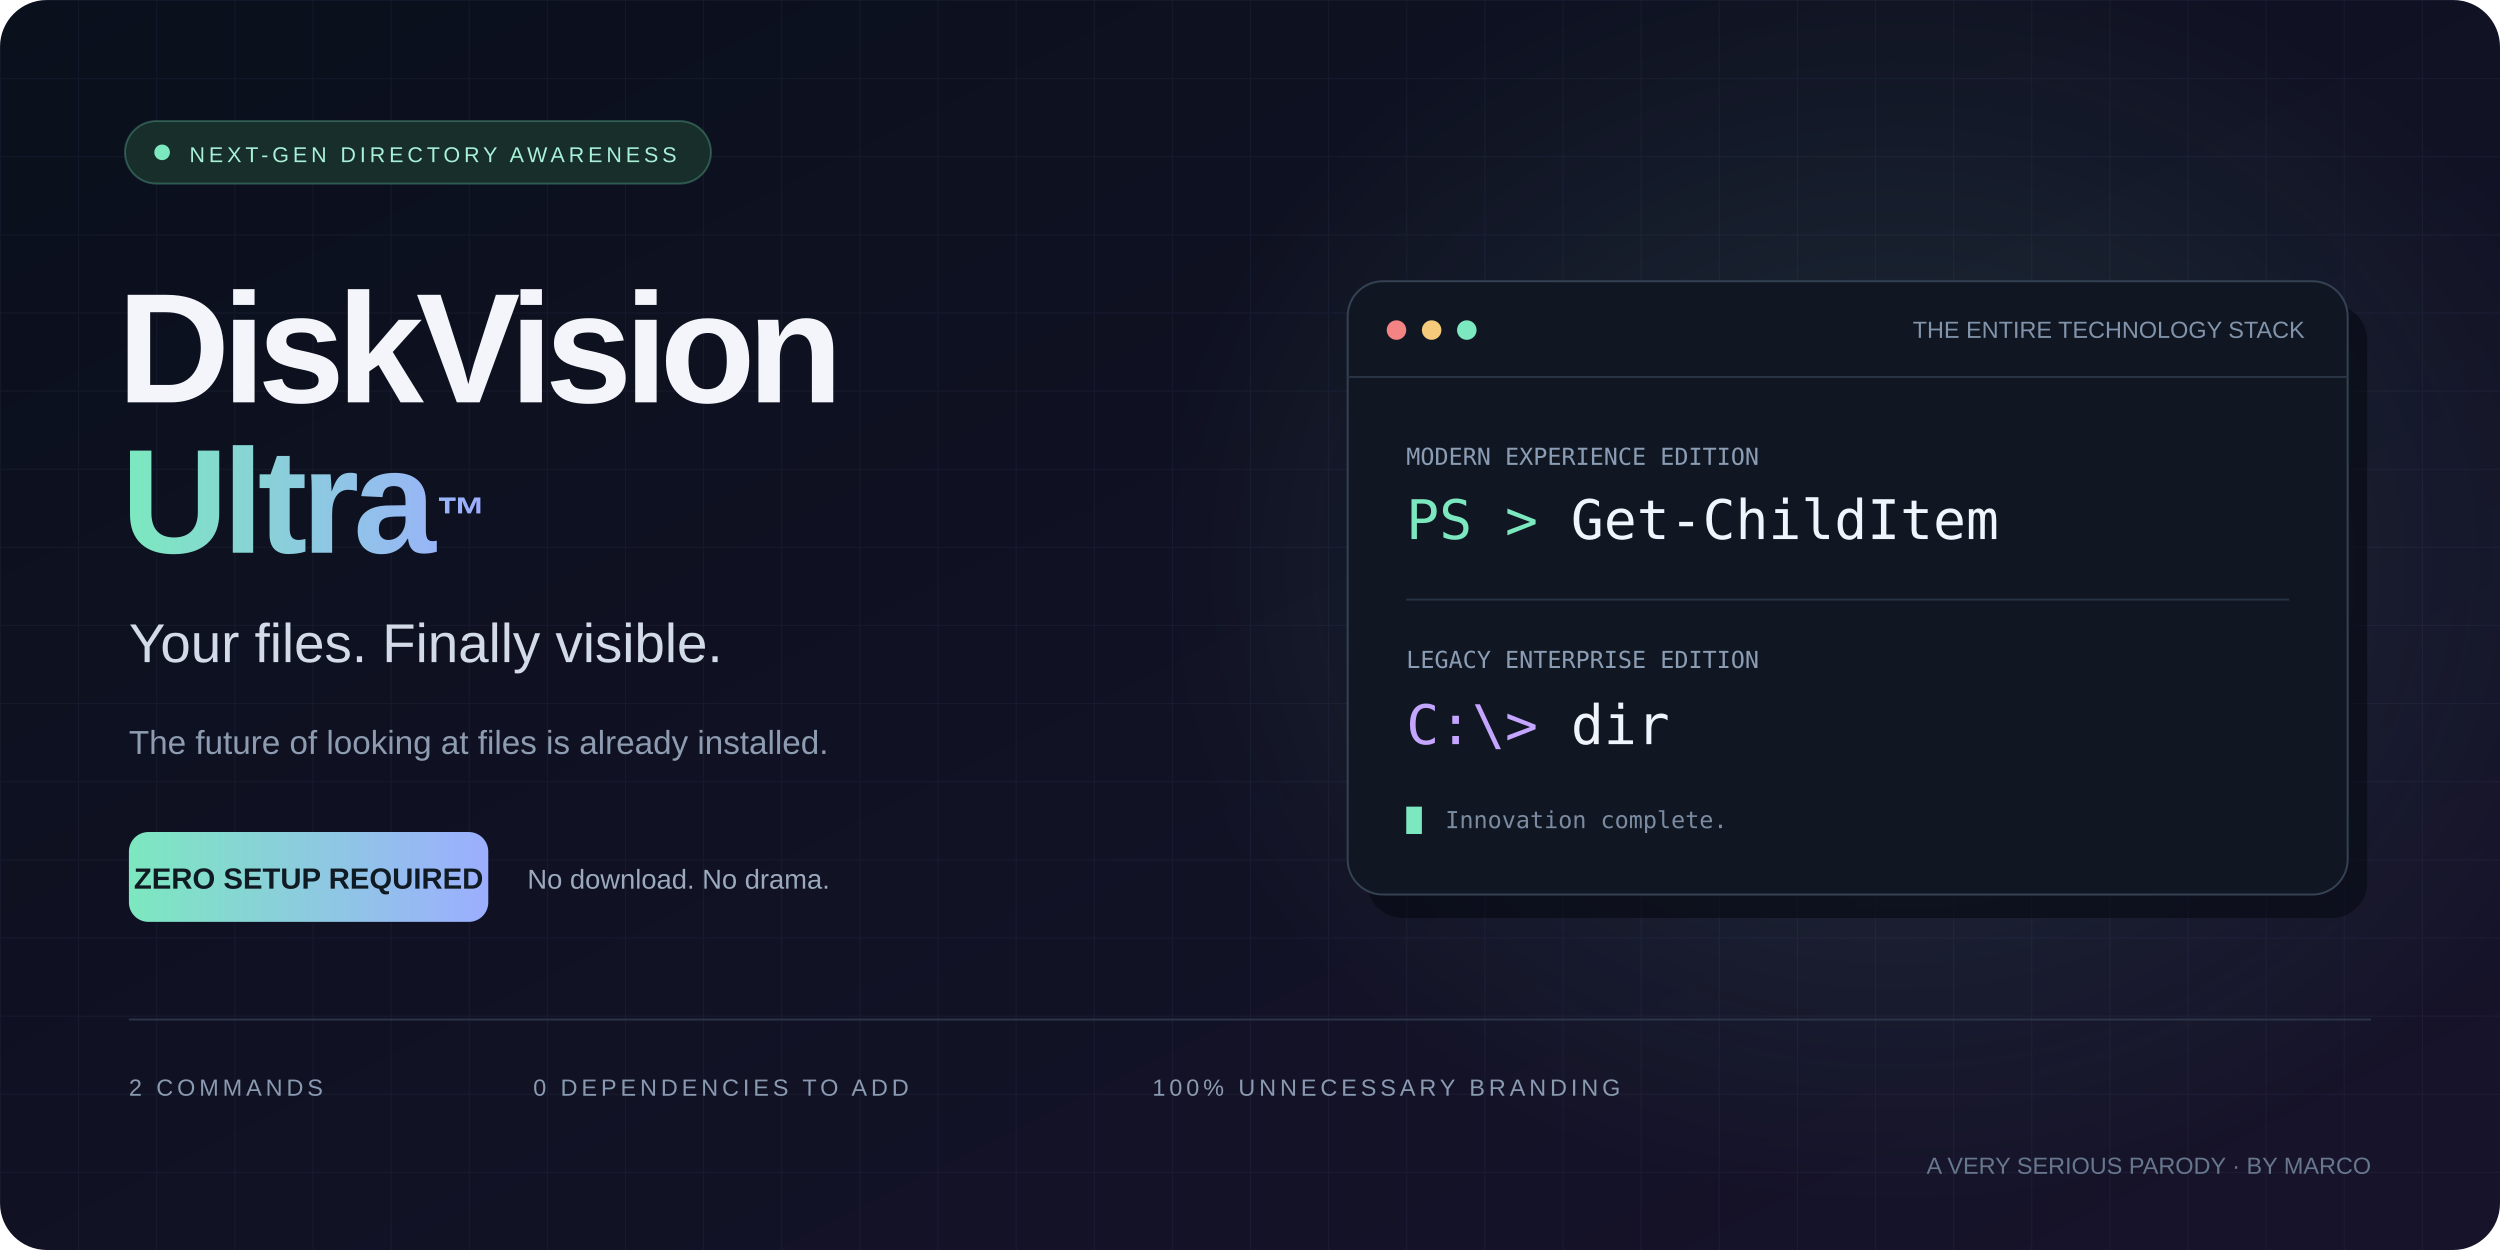
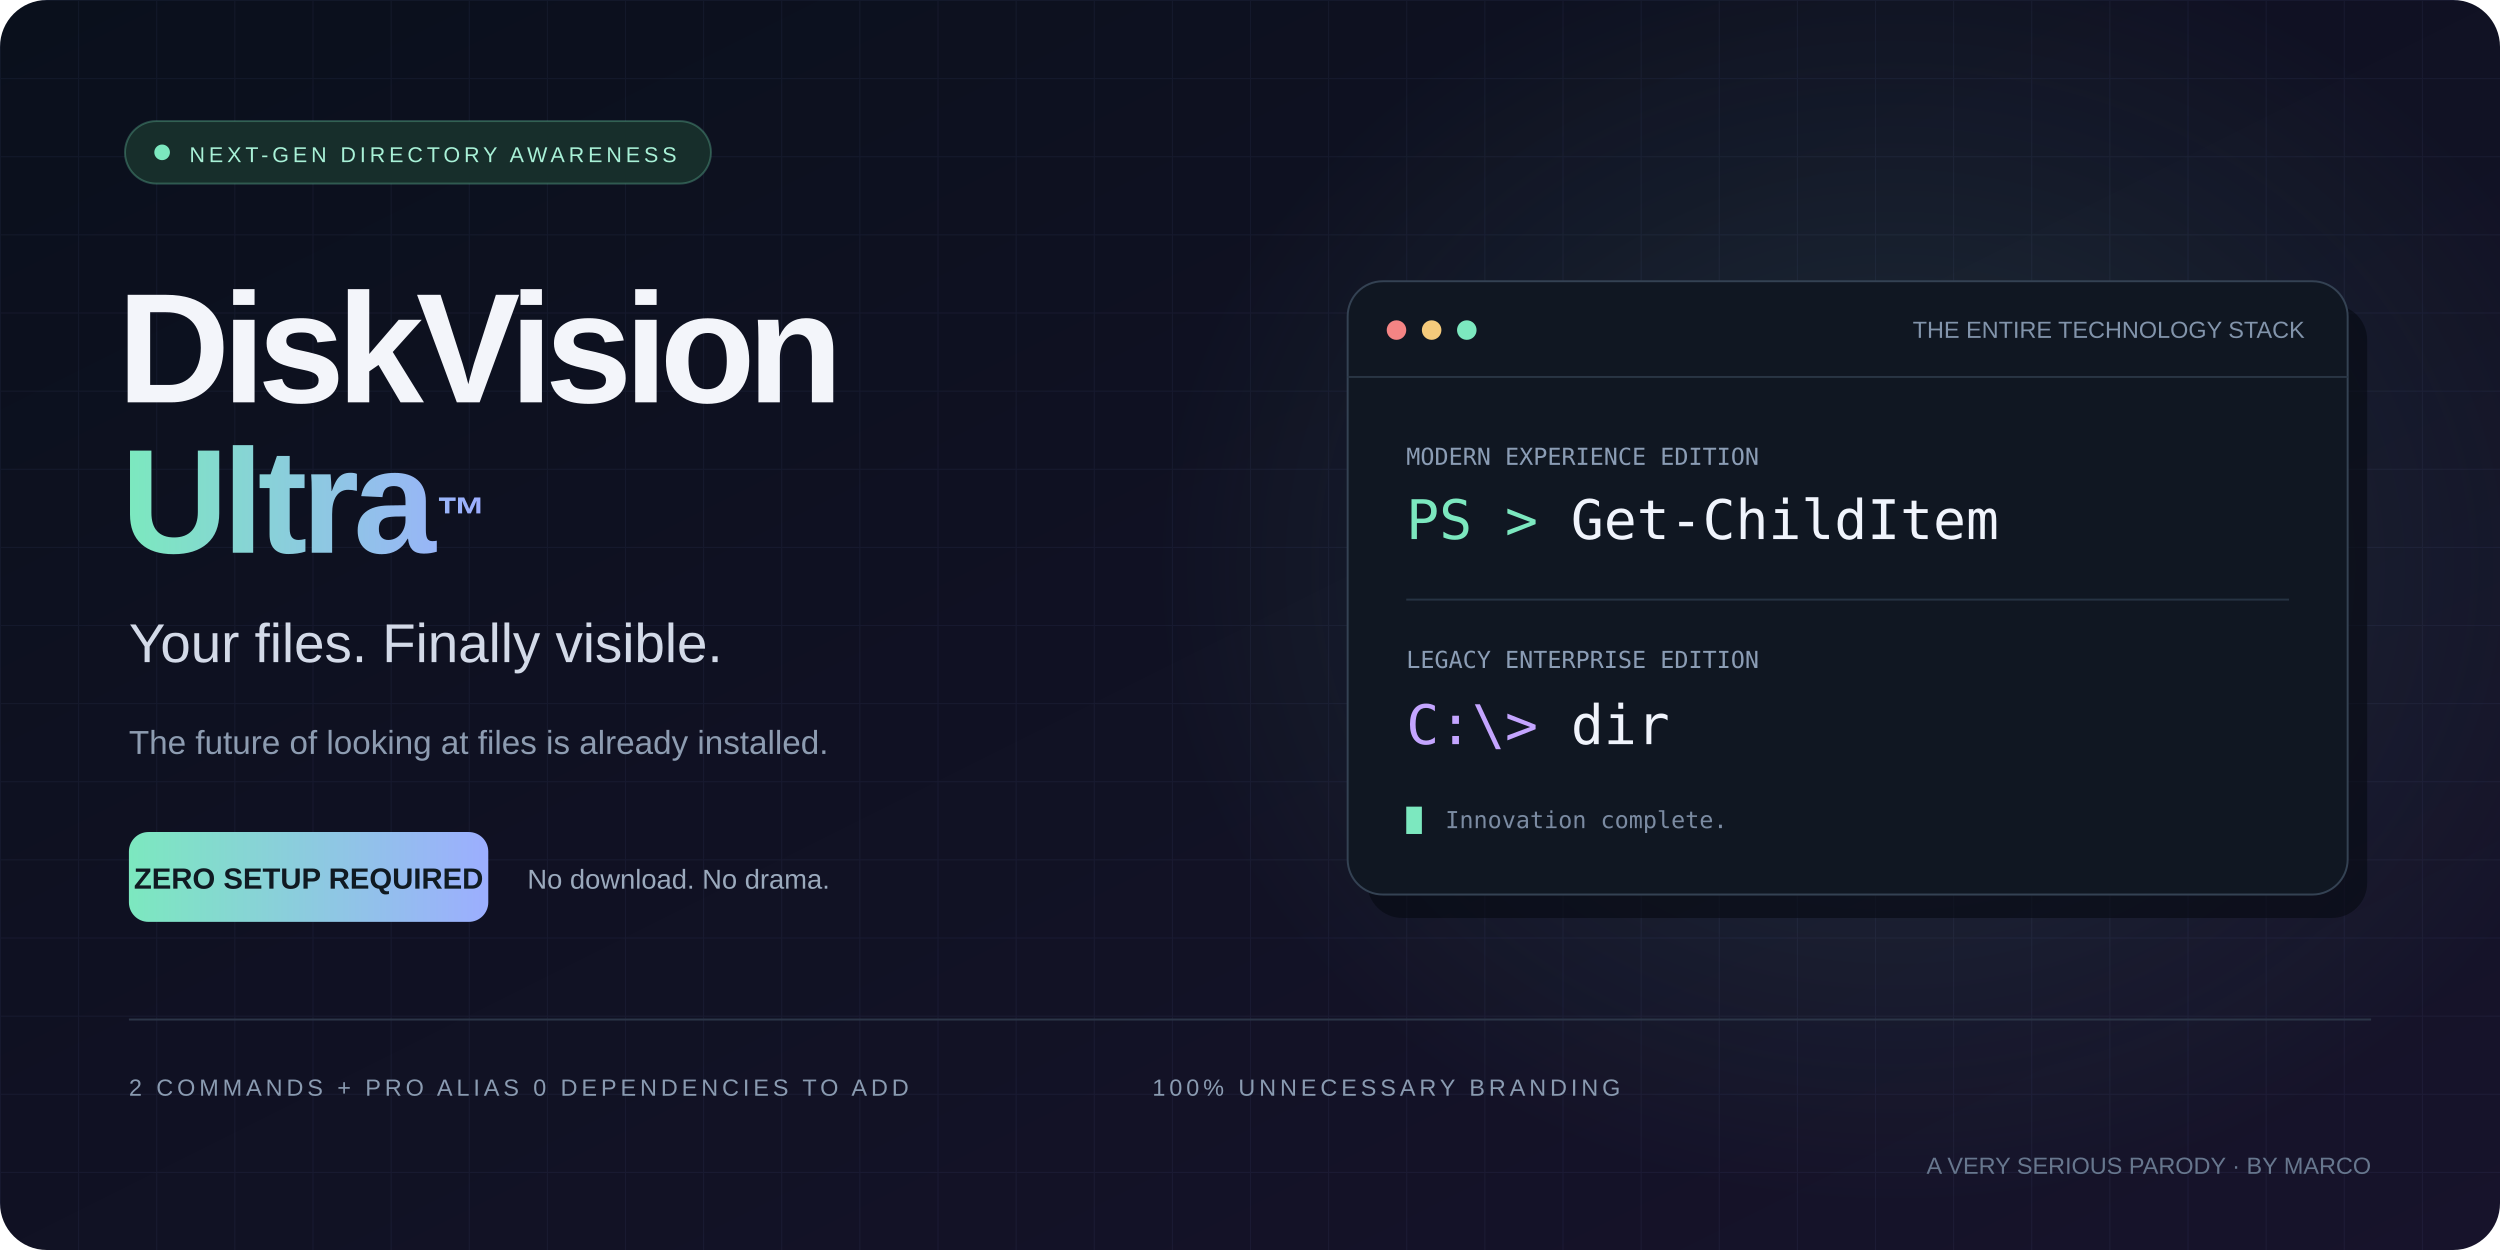
<svg xmlns="http://www.w3.org/2000/svg" width="1280" height="640" viewBox="0 0 1280 640" role="img" aria-labelledby="title desc">
  <defs>
    <linearGradient id="bg" x2="1" y2="1">
      <stop stop-color="#0a101c" />
      <stop offset="1" stop-color="#17132b" />
    </linearGradient>
    <linearGradient id="accent">
      <stop stop-color="#7ce8bf" />
      <stop offset="1" stop-color="#9caeff" />
    </linearGradient>
    <radialGradient id="glow">
      <stop stop-color="#7ce8bf" stop-opacity=".13" />
      <stop offset="1" stop-color="#7ce8bf" stop-opacity="0" />
    </radialGradient>
    <pattern id="grid" width="40" height="40" patternUnits="userSpaceOnUse">
      <path d="M40 0H0V40" fill="none" stroke="#9caeff" stroke-opacity=".055" />
    </pattern>
  </defs>
  <rect width="1280" height="640" rx="24" fill="url(#bg)" />
  <rect width="1280" height="640" rx="24" fill="url(#grid)" />
  <ellipse cx="970" cy="290" rx="380" ry="330" fill="url(#glow)" />
  <path d="M48 1h1184" stroke="url(#accent)" stroke-width="2" opacity=".7" />
  <g font-family="Segoe UI,Arial,sans-serif">
    <rect x="64" y="62" width="300" height="32" rx="16" fill="#172e2b" stroke="#7ce8bf" stroke-opacity=".28" />
    <circle cx="83" cy="78" r="4" fill="#7ce8bf" />
    <text x="97" y="83" font-size="11" letter-spacing="2" fill="#a8f1d7">NEXT-GEN DIRECTORY AWARENESS</text>
    <text x="60" y="206" font-size="80" font-weight="750" letter-spacing="-4" fill="#f3f5fa">DiskVision</text>
    <text x="62" y="283" font-size="76" font-weight="750" letter-spacing="-3" fill="url(#accent)">Ultra<tspan font-size="26" baseline-shift="super">™</tspan>
    </text>
    <text x="66" y="339" font-size="28" fill="#d3dae8">Your files. Finally visible.</text>
    <text x="66" y="386" font-size="17" fill="#8d9cb1">The future of looking at files is already installed.</text>
    <rect x="66" y="426" width="184" height="46" rx="10" fill="url(#accent)" />
    <text x="158" y="455" text-anchor="middle" font-size="15" font-weight="700" fill="#101a22">ZERO SETUP REQUIRED</text>
    <text x="270" y="455" font-size="14" fill="#9baabd">No download. No drama.</text>
    <g transform="translate(690 144)">
      <rect x="10" y="12" width="512" height="314" rx="18" fill="#050911" opacity=".6" />
      <rect width="512" height="314" rx="18" fill="#101722" stroke="#344253" />
      <path d="M0 49h512" stroke="#293544" />
      <circle cx="25" cy="25" r="5" fill="#f48484" />
      <circle cx="43" cy="25" r="5" fill="#f5ca7b" />
      <circle cx="61" cy="25" r="5" fill="#7ce8bf" />
      <text x="490" y="29" text-anchor="end" font-size="12" fill="#8294ab">THE ENTIRE TECHNOLOGY STACK</text>
      <g font-family="Consolas,monospace">
        <text x="30" y="94" font-size="12" fill="#8b9db5">MODERN EXPERIENCE EDITION</text>
        <text x="30" y="132" font-size="28" fill="#7ce8bf">PS &gt; <tspan fill="#f0f4fc">Get-ChildItem</tspan>
        </text>
        <path d="M30 163h452" stroke="#263343" />
        <text x="30" y="198" font-size="12" fill="#8b9db5">LEGACY ENTERPRISE EDITION</text>
        <text x="30" y="237" font-size="28" fill="#c4a5ff">C:\&gt; <tspan fill="#f0f4fc">dir</tspan>
        </text>
        <rect x="30" y="269" width="8" height="14" fill="#7ce8bf" />
        <text x="50" y="280" font-size="12" fill="#7b8ba2">Innovation complete.</text>
      </g>
    </g>
    <path d="M66 522h1148" stroke="#2b3547" />
-     <text x="66" y="561" font-size="12" letter-spacing="2" fill="#8a9bb1">2 COMMANDS</text>
+     <text x="66" y="561" font-size="12" letter-spacing="2" fill="#8a9bb1">2 COMMANDS + PRO ALIAS</text>
    <text x="273" y="561" font-size="12" letter-spacing="2" fill="#8a9bb1">0 DEPENDENCIES TO ADD</text>
    <text x="590" y="561" font-size="12" letter-spacing="2" fill="#8a9bb1">100% UNNECESSARY BRANDING</text>
    <text x="1214" y="601" text-anchor="end" font-size="12" fill="#67778e">A VERY SERIOUS PARODY · BY MARCO</text>
  </g>
</svg>
